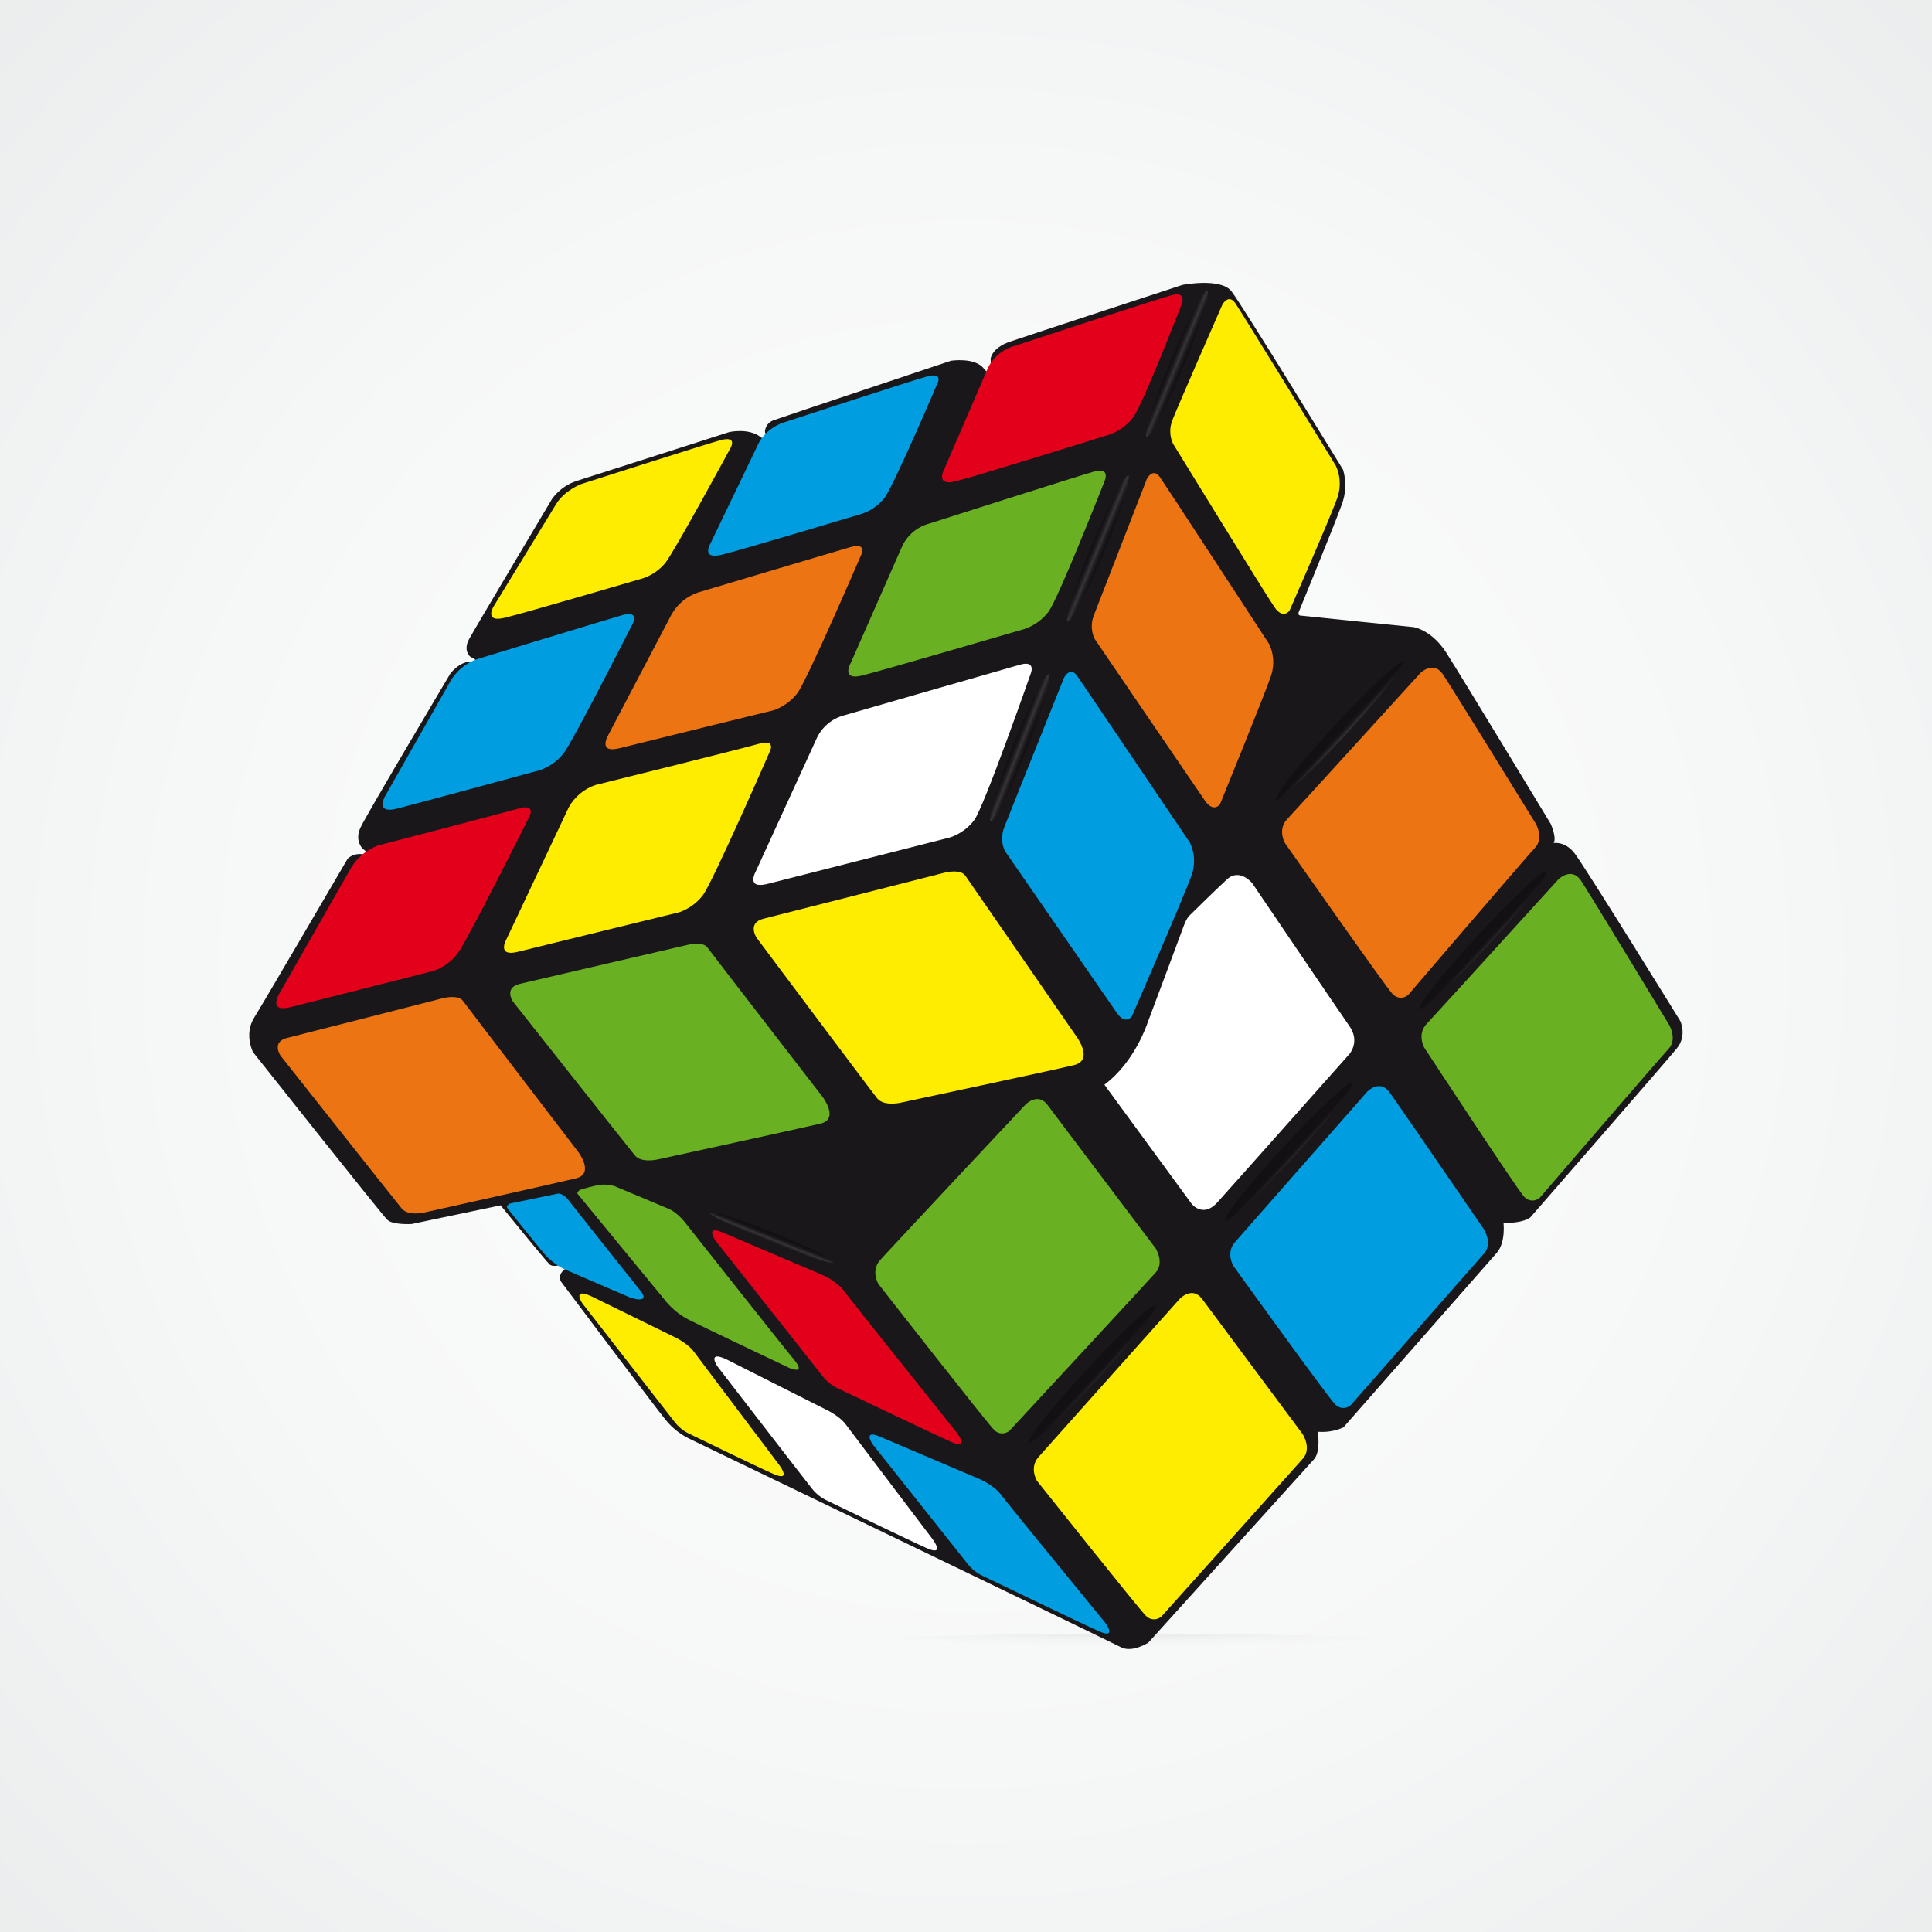
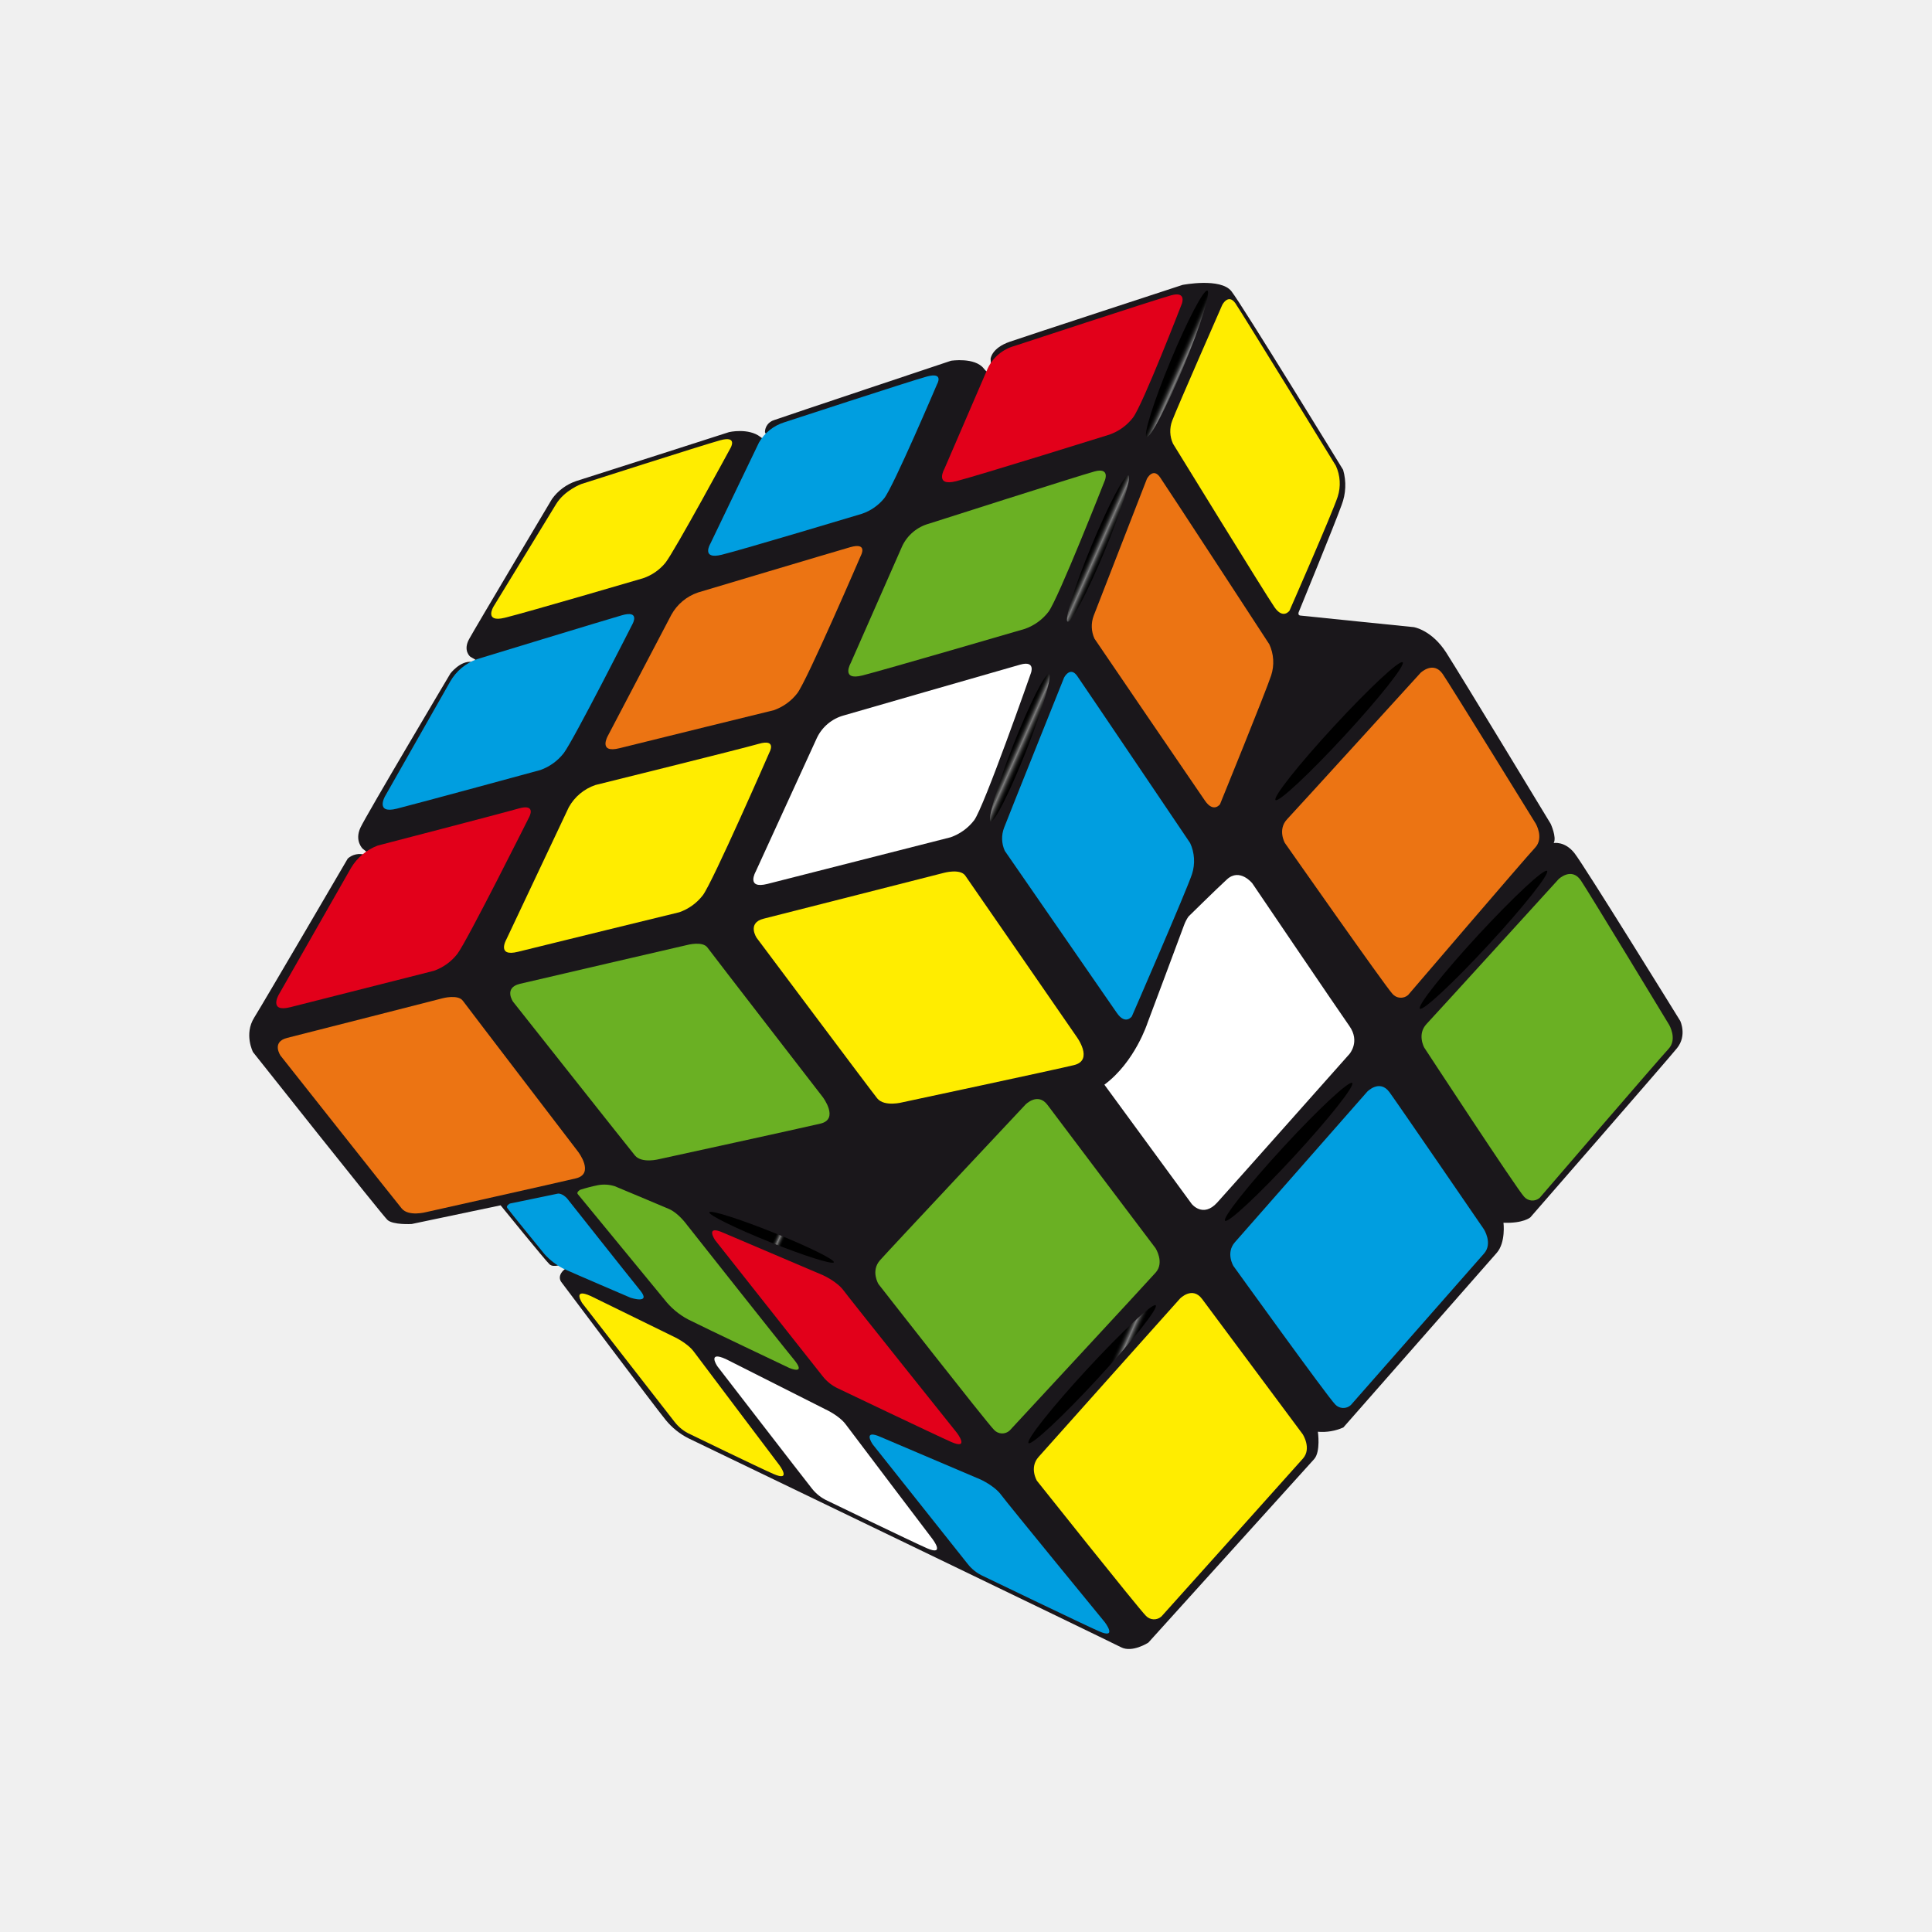
- <svg xmlns="http://www.w3.org/2000/svg" xmlns:xlink="http://www.w3.org/1999/xlink" viewBox="0 0 700 700">
-   <defs>
-     <radialGradient id="radial-gradient" cx="350" cy="350" r="873.8" gradientUnits="userSpaceOnUse">
-       <stop offset="0" stop-color="#fff" />
-       <stop offset="0.33" stop-color="#f6f7f7" />
-       <stop offset="0.85" stop-color="#dfe0e1" />
-       <stop offset="1" stop-color="#d7d8da" />
-     </radialGradient>
-     <radialGradient id="radial-gradient-2" cx="486.53" cy="3940.46" r="127.13" gradientTransform="translate(-305.4 234.55) scale(1.47 0.09)" gradientUnits="userSpaceOnUse">
-       <stop offset="0" stop-color="#bcbcbc" />
-       <stop offset="0.23" stop-color="#d2d2d2" stop-opacity="0.67" />
-       <stop offset="0.46" stop-color="#e5e5e5" stop-opacity="0.38" />
-       <stop offset="0.65" stop-color="#f3f3f3" stop-opacity="0.17" />
-       <stop offset="0.81" stop-color="#fcfcfc" stop-opacity="0.05" />
-       <stop offset="0.91" stop-color="#fff" stop-opacity="0" />
-     </radialGradient>
-     <linearGradient id="linear-gradient" x1="371.76" y1="272.23" x2="367.06" y2="270.14" gradientTransform="translate(-11.2 15.81) rotate(-2.45)" gradientUnits="userSpaceOnUse">
-       <stop offset="0" />
-       <stop offset="0.09" stop-color="#040404" />
-       <stop offset="0.18" stop-color="#101010" />
-       <stop offset="0.27" stop-color="#242424" />
-       <stop offset="0.36" stop-color="#404040" />
-       <stop offset="0.45" stop-color="#646464" />
-       <stop offset="0.51" stop-color="#7e7e7e" />
-       <stop offset="0.56" stop-color="#626262" />
-       <stop offset="0.65" stop-color="#3f3f3f" />
-       <stop offset="0.73" stop-color="#232323" />
-       <stop offset="0.82" stop-color="#101010" />
-       <stop offset="0.91" stop-color="#040404" />
-       <stop offset="1" />
-     </linearGradient>
-     <linearGradient id="linear-gradient-2" x1="417.87" y1="471.15" x2="413.17" y2="469.06" gradientTransform="matrix(1, 0.27, -0.43, 1.07, 185.28, -115.75)" xlink:href="#linear-gradient" />
-     <linearGradient id="linear-gradient-3" x1="300.99" y1="411.22" x2="297.63" y2="409.73" gradientTransform="matrix(-0.11, -1.03, 1.16, 0.03, -162.7, 745.34)" xlink:href="#linear-gradient" />
-     <linearGradient id="linear-gradient-4" x1="452.64" y1="387.27" x2="447.94" y2="385.18" gradientTransform="matrix(1, 0.27, -0.43, 1.07, 185.28, -115.75)" xlink:href="#linear-gradient" />
-     <linearGradient id="linear-gradient-5" x1="488.33" y1="306.63" x2="483.63" y2="304.54" gradientTransform="matrix(1, 0.27, -0.43, 1.07, 185.28, -115.75)" xlink:href="#linear-gradient" />
-     <linearGradient id="linear-gradient-6" x1="413.28" y1="254.64" x2="408.58" y2="252.55" gradientTransform="matrix(1, 0.27, -0.43, 1.07, 185.28, -115.75)" xlink:href="#linear-gradient" />
-     <linearGradient id="linear-gradient-7" x1="400.55" y1="199.57" x2="395.85" y2="197.48" gradientTransform="translate(-5.26 10.31) rotate(-1.44)" xlink:href="#linear-gradient" />
-     <linearGradient id="linear-gradient-8" x1="430.85" y1="133.37" x2="426.15" y2="131.28" gradientTransform="translate(-5.26 10.31) rotate(-1.44)" xlink:href="#linear-gradient" />
-   </defs>
-   <g id="Background">
-     <rect width="700" height="700" fill="url(#radial-gradient)" />
-   </g>
+ <svg xmlns="http://www.w3.org/2000/svg" width="700px" height="700px" viewBox="0 0 700 700" version="1.1">
  <g id="Objects">
-     <path id="bottom_shadow" data-name="bottom shadow" d="M597.09,603.77c0,6.58-83.73,11.91-187,11.91s-187-5.33-187-11.91,83.72-11.9,187-11.9S597.09,597.2,597.09,603.77Z" opacity="0.6" fill="url(#radial-gradient-2)" />
-     <path id="base" d="M91.67,381.2s-3.33-6.45.42-12.48S126,311.07,126,311.07a6.42,6.42,0,0,1,6.3-1.32c3.51,1.31.66-1,.66-1l-1.54-1.24s-3.07-2.85-.8-7.68S163.2,244,163.2,244s3.52-4.6,7.58-4.19.27-1.49.27-1.49l-.68-.41s-2.7-2.16-.4-6.36S200,180.79,200,180.79a17.78,17.78,0,0,1,8.8-6.5c5.68-1.76,55.36-17.73,55.36-17.73s7-1.62,11.37,1.76,1.62-1.76,1.62-1.76a4.61,4.61,0,0,1,3.25-4.33c3.38-1.22,64.16-21.52,64.16-21.52s8.66-1.36,11.91,2.84,2.44-3.52,2.44-3.52.27-3.92,7-6.23,62.53-20.57,62.53-20.57,13.81-2.71,17.73,2.3,40.47,64.7,40.47,64.7a20,20,0,0,1-.54,12.73c-2.57,7.17-15.56,38.84-15.56,38.84s-.41,1.09.54,1.22,41.15,4.2,41.15,4.2,6.49,1,11.77,9.24,37.83,62,37.83,62,2.27,4.9,1.1,7c0,0,4-.82,7.53,3.65s38.32,60.78,38.32,60.78,2.54,5.29-1.16,9.87-53.15,61.32-53.15,61.32-2.53,2.23-9.73,1.94c0,0,.88,7.1-2.43,10.9s-55.58,63.27-55.58,63.27a18.78,18.78,0,0,1-9.24,1.56s1.07,7.2-1.36,9.92-60.06,66.48-60.06,66.48-5.84,3.8-9.93,1.66-156.69-75.68-156.69-75.68a25.48,25.48,0,0,1-8.21-6.59c-3.79-4.6-37.9-50.08-37.9-50.08s-2-2.44,2-5.14-1.35-1.36-1.35-1.36-3.39,1.49-4.87.14-17.74-21.39-17.74-21.39l-32.21,6.77s-6.77.41-8.8-1.49S91.67,381.2,91.67,381.2Z" fill="#1a171b" />
+     <defs>
+       <radialGradient id="radial-gradient" gradientUnits="userSpaceOnUse" cx="486.53" cy="3940.46" r="127.13" fx="486.53" fy="3940.46">
+         <stop offset="0" stop-color="#bcbcbc" stop-opacity="1" />
+         <stop offset="0.23" stop-color="#d2d2d2" stop-opacity="0.67" />
+         <stop offset="0.46" stop-color="#e5e5e5" stop-opacity="0.38" />
+         <stop offset="0.65" stop-color="#f3f3f3" stop-opacity="0.17" />
+         <stop offset="0.81" stop-color="#fcfcfc" stop-opacity="0.05" />
+         <stop offset="0.91" stop-color="#ffffff" stop-opacity="0" />
+       </radialGradient>
+     </defs>
+     <path id="bottom_shadow" d="M597.09 603.77 C597.09 610.35 513.36 615.68 410.09 615.68 306.82 615.68 223.09 610.35 223.09 603.77 223.09 597.19 306.81 591.87 410.09 591.87 513.37 591.87 597.09 597.2 597.09 603.77 Z" fill-opacity="1" fill="url(#radial-gradient)" stroke="none" />
+     <path id="base" d="M91.67 381.2 C91.67 381.2 88.34 374.75 92.09 368.72 95.84 362.69 126 311.07 126 311.07 127.712 309.533 130.115 309.029 132.3 309.75 135.81 311.06 132.96 308.75 132.96 308.75 L131.42 307.51 C131.42 307.51 128.35 304.66 130.62 299.83 132.89 295 163.2 244 163.2 244 163.2 244 166.72 239.4 170.78 239.81 174.84 240.22 171.05 238.32 171.05 238.32 L170.37 237.91 C170.37 237.91 167.67 235.75 169.97 231.55 172.27 227.35 200 180.79 200 180.79 202.177 177.752 205.256 175.478 208.8 174.29 214.48 172.53 264.16 156.56 264.16 156.56 264.16 156.56 271.16 154.94 275.53 158.32 279.9 161.7 277.15 156.56 277.15 156.56 277.182 154.566 278.494 152.818 280.4 152.23 283.78 151.01 344.56 130.71 344.56 130.71 344.56 130.71 353.22 129.35 356.47 133.55 359.72 137.75 358.91 130.03 358.91 130.03 358.91 130.03 359.18 126.11 365.91 123.8 372.64 121.49 428.44 103.23 428.44 103.23 428.44 103.23 442.25 100.52 446.17 105.53 450.09 110.54 486.64 170.23 486.64 170.23 487.853 174.419 487.663 178.889 486.1 182.96 483.53 190.13 470.54 221.8 470.54 221.8 470.54 221.8 470.13 222.89 471.08 223.02 472.03 223.15 512.23 227.22 512.23 227.22 512.23 227.22 518.72 228.22 524 236.46 529.28 244.7 561.83 298.46 561.83 298.46 561.83 298.46 564.1 303.36 562.93 305.46 562.93 305.46 566.93 304.64 570.46 309.11 573.99 313.58 608.78 369.89 608.78 369.89 608.78 369.89 611.32 375.18 607.62 379.76 603.92 384.34 554.47 441.08 554.47 441.08 554.47 441.08 551.94 443.31 544.74 443.02 544.74 443.02 545.62 450.12 542.31 453.92 539 457.72 486.73 517.19 486.73 517.19 483.831 518.482 480.652 519.019 477.49 518.75 477.49 518.75 478.56 525.95 476.13 528.67 473.7 531.39 416.07 595.15 416.07 595.15 416.07 595.15 410.23 598.95 406.14 596.81 402.05 594.67 249.45 521.13 249.45 521.13 246.284 519.529 243.488 517.284 241.24 514.54 237.45 509.94 203.34 464.46 203.34 464.46 203.34 464.46 201.34 462.02 205.34 459.32 209.34 456.62 203.99 457.96 203.99 457.96 203.99 457.96 200.6 459.45 199.12 458.1 197.64 456.75 181.38 436.71 181.38 436.71 L149.17 443.48 C149.17 443.48 142.4 443.89 140.37 441.99 138.34 440.09 91.67 381.2 91.67 381.2 Z" fill="#1a171b" fill-opacity="1" stroke="none" />
    <g id="reflets">
-       <path d="M367.09,270c-5.82,14.74-9.47,27.12-8.15,27.64s7.12-11,12.94-25.75,9.47-27.11,8.15-27.63S372.91,255.25,367.09,270Z" opacity="0.3" fill="url(#linear-gradient)" />
-       <path d="M393.82,496.16c-12.73,13.78-22.19,25.74-21.15,26.7s12.2-9.43,24.93-23.22,22.19-25.74,21.14-26.7S406.54,482.37,393.82,496.16Z" opacity="0.3" fill="url(#linear-gradient-2)" />
-       <path d="M278.88,450c12.46,5,22.86,8.3,23.24,7.35s-9.41-5.76-21.87-10.76-22.86-8.29-23.24-7.35S266.42,445,278.88,450Z" opacity="0.3" fill="url(#linear-gradient-3)" />
-       <path d="M465,415.6c-12.72,13.79-22.19,25.74-21.14,26.71s12.2-9.44,24.92-23.22,22.19-25.74,21.15-26.71S477.68,401.81,465,415.6Z" opacity="0.3" fill="url(#linear-gradient-4)" />
-       <path d="M535.59,338.76c-12.72,13.79-22.19,25.75-21.14,26.71s12.2-9.43,24.92-23.22,22.19-25.74,21.15-26.7S548.32,325,535.59,338.76Z" opacity="0.3" fill="url(#linear-gradient-5)" />
-       <path d="M483.3,263.17c-12.73,13.78-22.2,25.74-21.15,26.7s12.2-9.43,24.93-23.22,22.19-25.74,21.14-26.7S496,249.38,483.3,263.17Z" opacity="0.3" fill="url(#linear-gradient-6)" />
-       <path d="M395.45,197.76c-6.08,14.63-9.95,26.94-8.63,27.48s7.3-10.87,13.38-25.51,9.94-26.94,8.63-27.49S401.53,183.12,395.45,197.76Z" opacity="0.3" fill="url(#linear-gradient-7)" />
-       <path d="M424.08,130.82c-6.08,14.63-9.95,26.94-8.64,27.48s7.31-10.88,13.39-25.51,9.94-26.94,8.63-27.49S430.16,116.18,424.08,130.82Z" opacity="0.3" fill="url(#linear-gradient-8)" />
+       <defs>
+         <linearGradient id="linear-gradient" gradientUnits="userSpaceOnUse" x1="371.76" y1="272.23" x2="367.06" y2="270.14">
+           <stop offset="0" stop-color="#000000" stop-opacity="1" />
+           <stop offset="0.09" stop-color="#040404" stop-opacity="1" />
+           <stop offset="0.18" stop-color="#101010" stop-opacity="1" />
+           <stop offset="0.27" stop-color="#242424" stop-opacity="1" />
+           <stop offset="0.36" stop-color="#404040" stop-opacity="1" />
+           <stop offset="0.45" stop-color="#646464" stop-opacity="1" />
+           <stop offset="0.51" stop-color="#7e7e7e" stop-opacity="1" />
+           <stop offset="0.56" stop-color="#626262" stop-opacity="1" />
+           <stop offset="0.65" stop-color="#3f3f3f" stop-opacity="1" />
+           <stop offset="0.73" stop-color="#232323" stop-opacity="1" />
+           <stop offset="0.82" stop-color="#101010" stop-opacity="1" />
+           <stop offset="0.91" stop-color="#040404" stop-opacity="1" />
+           <stop offset="1" stop-color="#000000" stop-opacity="1" />
+         </linearGradient>
+       </defs>
+       <path id="Traçado" d="M367.09 270 C361.27 284.74 357.62 297.12 358.94 297.64 360.26 298.16 366.06 286.64 371.88 271.89 377.7 257.14 381.35 244.78 380.03 244.26 378.71 243.74 372.91 255.25 367.09 270 Z" fill-opacity="1" fill="url(#linear-gradient)" stroke="none" />
+       <defs>
+         <linearGradient id="linear-gradient-1" gradientUnits="userSpaceOnUse" x1="417.87" y1="471.15" x2="413.17" y2="469.06">
+           <stop offset="0" stop-color="#000000" stop-opacity="1" />
+           <stop offset="0.09" stop-color="#040404" stop-opacity="1" />
+           <stop offset="0.18" stop-color="#101010" stop-opacity="1" />
+           <stop offset="0.27" stop-color="#242424" stop-opacity="1" />
+           <stop offset="0.36" stop-color="#404040" stop-opacity="1" />
+           <stop offset="0.45" stop-color="#646464" stop-opacity="1" />
+           <stop offset="0.51" stop-color="#7e7e7e" stop-opacity="1" />
+           <stop offset="0.56" stop-color="#626262" stop-opacity="1" />
+           <stop offset="0.65" stop-color="#3f3f3f" stop-opacity="1" />
+           <stop offset="0.73" stop-color="#232323" stop-opacity="1" />
+           <stop offset="0.82" stop-color="#101010" stop-opacity="1" />
+           <stop offset="0.91" stop-color="#040404" stop-opacity="1" />
+           <stop offset="1" stop-color="#000000" stop-opacity="1" />
+         </linearGradient>
+       </defs>
+       <path id="Traçado-1" d="M393.82 496.16 C381.09 509.94 371.63 521.9 372.67 522.86 373.71 523.82 384.87 513.43 397.6 499.64 410.33 485.85 419.79 473.9 418.74 472.94 417.69 471.98 406.54 482.37 393.82 496.16 Z" fill-opacity="1" fill="url(#linear-gradient-1)" stroke="none" />
+       <defs>
+         <linearGradient id="linear-gradient-2" gradientUnits="userSpaceOnUse" x1="300.99" y1="411.22" x2="297.63" y2="409.73">
+           <stop offset="0" stop-color="#000000" stop-opacity="1" />
+           <stop offset="0.09" stop-color="#040404" stop-opacity="1" />
+           <stop offset="0.18" stop-color="#101010" stop-opacity="1" />
+           <stop offset="0.27" stop-color="#242424" stop-opacity="1" />
+           <stop offset="0.36" stop-color="#404040" stop-opacity="1" />
+           <stop offset="0.45" stop-color="#646464" stop-opacity="1" />
+           <stop offset="0.51" stop-color="#7e7e7e" stop-opacity="1" />
+           <stop offset="0.56" stop-color="#626262" stop-opacity="1" />
+           <stop offset="0.65" stop-color="#3f3f3f" stop-opacity="1" />
+           <stop offset="0.73" stop-color="#232323" stop-opacity="1" />
+           <stop offset="0.82" stop-color="#101010" stop-opacity="1" />
+           <stop offset="0.91" stop-color="#040404" stop-opacity="1" />
+           <stop offset="1" stop-color="#000000" stop-opacity="1" />
+         </linearGradient>
+       </defs>
+       <path id="Traçado-2" d="M278.88 450 C291.34 455 301.74 458.3 302.12 457.35 302.5 456.4 292.71 451.59 280.25 446.59 267.79 441.59 257.39 438.3 257.01 439.24 256.63 440.18 266.42 445 278.88 450 Z" fill-opacity="1" fill="url(#linear-gradient-2)" stroke="none" />
+       <defs>
+         <linearGradient id="linear-gradient-3" gradientUnits="userSpaceOnUse" x1="452.64" y1="387.27" x2="447.94" y2="385.18">
+           <stop offset="0" stop-color="#000000" stop-opacity="1" />
+           <stop offset="0.09" stop-color="#040404" stop-opacity="1" />
+           <stop offset="0.18" stop-color="#101010" stop-opacity="1" />
+           <stop offset="0.27" stop-color="#242424" stop-opacity="1" />
+           <stop offset="0.36" stop-color="#404040" stop-opacity="1" />
+           <stop offset="0.45" stop-color="#646464" stop-opacity="1" />
+           <stop offset="0.51" stop-color="#7e7e7e" stop-opacity="1" />
+           <stop offset="0.56" stop-color="#626262" stop-opacity="1" />
+           <stop offset="0.65" stop-color="#3f3f3f" stop-opacity="1" />
+           <stop offset="0.73" stop-color="#232323" stop-opacity="1" />
+           <stop offset="0.82" stop-color="#101010" stop-opacity="1" />
+           <stop offset="0.91" stop-color="#040404" stop-opacity="1" />
+           <stop offset="1" stop-color="#000000" stop-opacity="1" />
+         </linearGradient>
+       </defs>
+       <path id="Traçado-3" d="M465 415.6 C452.28 429.39 442.81 441.34 443.86 442.31 444.91 443.28 456.06 432.87 468.78 419.09 481.5 405.31 490.97 393.35 489.93 392.38 488.89 391.41 477.68 401.81 465 415.6 Z" fill-opacity="1" fill="url(#linear-gradient-3)" stroke="none" />
+       <defs>
+         <linearGradient id="linear-gradient-4" gradientUnits="userSpaceOnUse" x1="488.33" y1="306.63" x2="483.63" y2="304.54">
+           <stop offset="0" stop-color="#000000" stop-opacity="1" />
+           <stop offset="0.09" stop-color="#040404" stop-opacity="1" />
+           <stop offset="0.18" stop-color="#101010" stop-opacity="1" />
+           <stop offset="0.27" stop-color="#242424" stop-opacity="1" />
+           <stop offset="0.36" stop-color="#404040" stop-opacity="1" />
+           <stop offset="0.45" stop-color="#646464" stop-opacity="1" />
+           <stop offset="0.51" stop-color="#7e7e7e" stop-opacity="1" />
+           <stop offset="0.56" stop-color="#626262" stop-opacity="1" />
+           <stop offset="0.65" stop-color="#3f3f3f" stop-opacity="1" />
+           <stop offset="0.73" stop-color="#232323" stop-opacity="1" />
+           <stop offset="0.82" stop-color="#101010" stop-opacity="1" />
+           <stop offset="0.91" stop-color="#040404" stop-opacity="1" />
+           <stop offset="1" stop-color="#000000" stop-opacity="1" />
+         </linearGradient>
+       </defs>
+       <path id="Traçado-4" d="M535.59 338.76 C522.87 352.55 513.4 364.51 514.45 365.47 515.5 366.43 526.65 356.04 539.37 342.25 552.09 328.46 561.56 316.51 560.52 315.55 559.48 314.59 548.32 325 535.59 338.76 Z" fill-opacity="1" fill="url(#linear-gradient-4)" stroke="none" />
+       <defs>
+         <linearGradient id="linear-gradient-5" gradientUnits="userSpaceOnUse" x1="413.28" y1="254.64" x2="408.58" y2="252.55">
+           <stop offset="0" stop-color="#000000" stop-opacity="1" />
+           <stop offset="0.09" stop-color="#040404" stop-opacity="1" />
+           <stop offset="0.18" stop-color="#101010" stop-opacity="1" />
+           <stop offset="0.27" stop-color="#242424" stop-opacity="1" />
+           <stop offset="0.36" stop-color="#404040" stop-opacity="1" />
+           <stop offset="0.45" stop-color="#646464" stop-opacity="1" />
+           <stop offset="0.51" stop-color="#7e7e7e" stop-opacity="1" />
+           <stop offset="0.56" stop-color="#626262" stop-opacity="1" />
+           <stop offset="0.65" stop-color="#3f3f3f" stop-opacity="1" />
+           <stop offset="0.73" stop-color="#232323" stop-opacity="1" />
+           <stop offset="0.82" stop-color="#101010" stop-opacity="1" />
+           <stop offset="0.91" stop-color="#040404" stop-opacity="1" />
+           <stop offset="1" stop-color="#000000" stop-opacity="1" />
+         </linearGradient>
+       </defs>
+       <path id="Traçado-5" d="M483.3 263.17 C470.57 276.95 461.1 288.91 462.15 289.87 463.2 290.83 474.35 280.44 487.08 266.65 499.81 252.86 509.27 240.91 508.22 239.95 507.17 238.99 496 249.38 483.3 263.17 Z" fill-opacity="1" fill="url(#linear-gradient-5)" stroke="none" />
+       <defs>
+         <linearGradient id="linear-gradient-6" gradientUnits="userSpaceOnUse" x1="400.55" y1="199.57" x2="395.85" y2="197.48">
+           <stop offset="0" stop-color="#000000" stop-opacity="1" />
+           <stop offset="0.09" stop-color="#040404" stop-opacity="1" />
+           <stop offset="0.18" stop-color="#101010" stop-opacity="1" />
+           <stop offset="0.27" stop-color="#242424" stop-opacity="1" />
+           <stop offset="0.36" stop-color="#404040" stop-opacity="1" />
+           <stop offset="0.45" stop-color="#646464" stop-opacity="1" />
+           <stop offset="0.51" stop-color="#7e7e7e" stop-opacity="1" />
+           <stop offset="0.56" stop-color="#626262" stop-opacity="1" />
+           <stop offset="0.65" stop-color="#3f3f3f" stop-opacity="1" />
+           <stop offset="0.73" stop-color="#232323" stop-opacity="1" />
+           <stop offset="0.82" stop-color="#101010" stop-opacity="1" />
+           <stop offset="0.91" stop-color="#040404" stop-opacity="1" />
+           <stop offset="1" stop-color="#000000" stop-opacity="1" />
+         </linearGradient>
+       </defs>
+       <path id="Traçado-6" d="M395.45 197.76 C389.37 212.39 385.5 224.7 386.82 225.24 388.14 225.78 394.12 214.37 400.2 199.73 406.28 185.09 410.14 172.79 408.83 172.24 407.52 171.69 401.53 183.12 395.45 197.76 Z" fill-opacity="1" fill="url(#linear-gradient-6)" stroke="none" />
+       <defs>
+         <linearGradient id="linear-gradient-7" gradientUnits="userSpaceOnUse" x1="430.85" y1="133.37" x2="426.15" y2="131.28">
+           <stop offset="0" stop-color="#000000" stop-opacity="1" />
+           <stop offset="0.09" stop-color="#040404" stop-opacity="1" />
+           <stop offset="0.18" stop-color="#101010" stop-opacity="1" />
+           <stop offset="0.27" stop-color="#242424" stop-opacity="1" />
+           <stop offset="0.36" stop-color="#404040" stop-opacity="1" />
+           <stop offset="0.45" stop-color="#646464" stop-opacity="1" />
+           <stop offset="0.51" stop-color="#7e7e7e" stop-opacity="1" />
+           <stop offset="0.56" stop-color="#626262" stop-opacity="1" />
+           <stop offset="0.65" stop-color="#3f3f3f" stop-opacity="1" />
+           <stop offset="0.73" stop-color="#232323" stop-opacity="1" />
+           <stop offset="0.82" stop-color="#101010" stop-opacity="1" />
+           <stop offset="0.91" stop-color="#040404" stop-opacity="1" />
+           <stop offset="1" stop-color="#000000" stop-opacity="1" />
+         </linearGradient>
+       </defs>
+       <path id="Traçado-7" d="M424.08 130.82 C418 145.45 414.13 157.76 415.44 158.3 416.75 158.84 422.75 147.42 428.83 132.79 434.91 118.16 438.77 105.85 437.46 105.3 436.15 104.75 430.16 116.18 424.08 130.82 Z" fill-opacity="1" fill="url(#linear-gradient-7)" stroke="none" />
    </g>
    <g id="cases">
-       <path d="M201.46,182.69l-22.68,37.14s-3.49,5.84,4.1,4S233,209.51,233,209.51a17.81,17.81,0,0,0,8.09-5.6c3.35-4.23,23.63-41.66,23.63-41.66s2.61-4.48-3.73-2.74-50.33,15.85-50.33,15.85S204.56,177.59,201.46,182.69Z" fill="#ffed00" />
-       <path d="M275,160.32,257.37,197s-3.48,5.85,4.1,4,50.8-14.84,50.8-14.84a17.75,17.75,0,0,0,8.08-5.6c3.36-4.23,19.18-41.39,19.18-41.39s2.61-4.48-3.73-2.74S284.19,153,284.19,153A16.08,16.08,0,0,0,275,160.32Z" fill="#009ee0" />
-       <path d="M163.12,246.93l-23.61,41.56S135.8,295,143.76,293s52-14,52-14a18.55,18.55,0,0,0,8.52-6.16c3.55-4.68,24.93-46.83,24.93-46.83s2.78-5-3.87-3.09-52.55,15.92-52.55,15.92A18.12,18.12,0,0,0,163.12,246.93Z" fill="#009ee0" />
-       <path d="M127.19,314.45l-26.23,46s-3.71,6.48,4.25,4.47,52-13.18,52-13.18a18.55,18.55,0,0,0,8.52-6.16c3.55-4.68,26-49.54,26-49.54s2.77-5-3.88-3.09-51,13.41-51,13.41A19.16,19.16,0,0,0,127.19,314.45Z" fill="#e2001a" />
-       <path d="M206.07,292.51l-22.6,47.85s-3.71,6.48,4.24,4.48,58.43-14.32,58.43-14.32a18.43,18.43,0,0,0,8.51-6.15c3.56-4.68,24.14-51.79,24.14-51.79s2.78-5-3.87-3.08-59.16,14.92-59.16,14.92A17.42,17.42,0,0,0,206.07,292.51Z" fill="#ffed00" />
-       <path d="M243.24,222.75l-23,43.86s-3.7,6.48,4.25,4.47,55.88-13.76,55.88-13.76a18.43,18.43,0,0,0,8.51-6.15c3.56-4.68,23-49.81,23-49.81s2.78-5-3.87-3.09-55.12,16.4-55.12,16.4A17.42,17.42,0,0,0,243.24,222.75Z" fill="#ec7413" />
-       <path d="M296,267.31l-22.19,48.47s-3.7,6.48,4.25,4.48,66.37-16.9,66.37-16.9a18.43,18.43,0,0,0,8.51-6.15c3.56-4.68,20.57-53.31,20.57-53.31s1.86-4.69-3.87-3.09c-6.65,1.86-63.94,18.41-63.94,18.41A15.23,15.23,0,0,0,296,267.31Z" fill="#fff" />
-       <path d="M326.92,197.8l-18.7,42.46s-3.7,6.48,4.25,4.47,58.89-16.89,58.89-16.89a18.5,18.5,0,0,0,8.51-6.16c3.56-4.68,20.49-47.76,20.49-47.76s1.85-4.68-3.88-3.08c-6.65,1.85-59.86,18.88-59.86,18.88A15.19,15.19,0,0,0,326.92,197.8Z" fill="#6ab023" />
-       <path d="M357.9,133.42l-15.73,36.46s-3.7,6.48,4.25,4.47S402,157.46,402,157.46a18.5,18.5,0,0,0,8.51-6.16c3.56-4.68,17.68-41.21,17.68-41.21s1.85-4.69-3.87-3.09c-6.66,1.86-56.71,18.33-56.71,18.33A15.21,15.21,0,0,0,357.9,133.42Z" fill="#e2001a" />
-       <path d="M514.71,243.77s4.61-4.45,8,.42c2.57,3.73,33.68,54.16,33.68,54.16s3.15,5.24-.21,8.8-46,53.37-46,53.37a4,4,0,0,1-5.66-.42c-2.73-2.93-39-54.7-39-54.7s-2.72-4.83.84-8.6S514.71,243.77,514.71,243.77Z" fill="#ec7413" />
-       <path d="M564.73,318.51s4.62-4.45,8,.42c2.57,3.74,32,52.33,32,52.33s3.14,5.24-.21,8.8S557.86,434,557.86,434a4,4,0,0,1-5.66-.42c-2.72-2.93-36.16-54-36.16-54s-2.72-4.82.84-8.59S564.73,318.51,564.73,318.51Z" fill="#6ab023" />
-       <path d="M495.39,395.52s4.46-4.61,8,.15c2.69,3.65,34.23,49.68,34.23,49.68s3.32,5.13.09,8.81l-48.27,54.91a4,4,0,0,1-5.67-.22c-2.83-2.84-36.88-50.16-36.88-50.16s-2.88-4.73.55-8.62S495.39,395.52,495.39,395.52Z" fill="#009ee0" />
-       <path d="M427.54,470.5s4.45-4.61,8,.14c2.7,3.65,36.45,49,36.45,49s3.33,5.13.1,8.81-51.25,57.2-51.25,57.2a4,4,0,0,1-5.67-.23c-2.83-2.84-39.46-48.89-39.46-48.89s-2.88-4.72.55-8.61S427.54,470.5,427.54,470.5Z" fill="#ffed00" />
-       <path d="M371.55,400.21s4.46-4.61,8,.15c2.7,3.65,39.11,51.87,39.11,51.87s3.32,5.14.09,8.81-52.91,57.25-52.91,57.25a4,4,0,0,1-5.67-.22c-2.83-2.84-41.88-52.82-41.88-52.82s-2.89-4.73.54-8.62S371.55,400.21,371.55,400.21Z" fill="#6ab023" />
-       <path d="M442.86,110.44s2.17-4.2,4.73-.58c1.84,2.61,36.41,58.88,36.41,58.88a15.51,15.51,0,0,1,.67,11.24c-2,6.09-17.46,41.28-17.46,41.28s-2.3,3.25-5.41-1.22S425,160.76,425,160.76a10.78,10.78,0,0,1-.27-8.39C426.47,147.76,442.86,110.44,442.86,110.44Z" fill="#ffed00" />
-       <path d="M415.56,173.46s2.17-4.19,4.72-.57c1.85,2.61,39.62,60.55,39.62,60.55a15.49,15.49,0,0,1,.68,11.24c-2,6.09-18.54,46.7-18.54,46.7s-2.3,3.25-5.42-1.22-40.06-58.75-40.06-58.75a10.78,10.78,0,0,1-.27-8.39C398.05,218.42,415.56,173.46,415.56,173.46Z" fill="#ec7413" />
-       <path d="M385.55,245.47s2.18-4.19,4.73-.57c1.84,2.61,40.93,60.55,40.93,60.55a15.49,15.49,0,0,1,.68,11.24c-2,6.09-21.8,51.57-21.8,51.57s-2.3,3.25-5.41-1.22-40.61-58.74-40.61-58.74a10.8,10.8,0,0,1-.27-8.4C365.56,295.3,385.55,245.47,385.55,245.47Z" fill="#009ee0" />
-       <path d="M274.15,339.8s-3.64-5.41,2.56-6.95c4.84-1.2,65.23-16.59,65.23-16.59s5.93-1.65,7.8,1c1.59,2.25,40.28,58.29,40.28,58.29s6.4,8.56-.86,10.35c-6.27,1.55-62.11,13.47-62.11,13.47s-6.61,1.79-9.22-1.42C315.55,395.14,274.15,339.8,274.15,339.8Z" fill="#ffed00" />
-       <path d="M185.88,362.93s-3.46-5,2.42-6.45c4.6-1.12,60.62-14.08,60.62-14.08s5.64-1.53,7.41.92c1.51,2.09,41.76,54.16,41.76,54.16s6.08,8-.81,9.62c-6,1.44-58.46,12.88-58.46,12.88s-6.28,1.66-8.76-1.32C227.9,416.05,185.88,362.93,185.88,362.93Z" fill="#6ab023" />
-       <path d="M101.65,382.49s-3.45-5,2.43-6.45c4.59-1.12,56.24-14.34,56.24-14.34s5.63-1.53,7.41.93c1.51,2.08,41.75,54.7,41.75,54.7s6.08,7.95-.81,9.61c-6,1.45-54.36,12.25-54.36,12.25s-6.28,1.67-8.75-1.32C143.39,435.27,101.65,382.49,101.65,382.49Z" fill="#ec7413" />
-       <path d="M262.18,446.7l36.06,15.36s5,2.24,7.42,5.52,41.06,51.59,41.06,51.59,4.77,6.27-2.07,3.28c-5.66-2.49-40.89-19.33-40.89-19.33a15.14,15.14,0,0,1-5.69-4.48l-39-49.35S255.25,443.57,262.18,446.7Z" fill="#e2001a" />
-       <path d="M319.21,520.7l36.06,15.35s5,2.25,7.42,5.52,37.62,46.21,37.62,46.21,4.77,6.27-2.07,3.28c-5.67-2.48-42-20-42-20a15,15,0,0,1-5.69-4.49c-2.59-3.28-34.4-43.31-34.4-43.31S312.28,517.57,319.21,520.7Z" fill="#009ee0" />
-       <path d="M263,492.42l36.06,18.2s5,2.24,7.41,5.52,31.42,41.52,31.42,41.52,4.77,6.28-2.07,3.28c-5.66-2.48-36-17.18-36-17.18a15.11,15.11,0,0,1-5.69-4.49C291.51,536,259.89,495,259.89,495S256.06,489.29,263,492.42Z" fill="#fff" />
-       <path d="M214.07,469.59,244,484.25s5,2.24,7.42,5.52,30.9,41,30.9,41,4.76,6.27-2.07,3.28c-5.67-2.48-30.13-14.37-30.13-14.37a14.94,14.94,0,0,1-5.69-4.48c-2.59-3.28-33.45-43-33.45-43S207.14,466.46,214.07,469.59Z" fill="#ffed00" />
-       <path d="M400.14,393l31.64,43.21s4.07,5.16,9.21-.47c4.5-4.94,47.92-53.83,47.92-53.83s4-4.49,0-10.16-35.17-51.7-35.17-51.7-4.54-5.71-9.21-1.42c-3.82,3.5-13.93,13.46-13.93,13.46A14.16,14.16,0,0,0,429,335.2c-.48,1.42-13.23,35.41-13.23,35.41S411.24,384.78,400.14,393Z" fill="#fff" />
-       <path d="M240.66,470.75a26.69,26.69,0,0,0,8.73,7.34c5.48,2.78,36.6,17.55,36.6,17.55s6.5,2.79,1.58-3.16-38.73-48.76-38.73-48.76-3-4.18-6.41-5.66-19.69-8.27-19.69-8.27a12.61,12.61,0,0,0-6.13-.37,58.55,58.55,0,0,0-6.41,1.67s-1.48.84-.84,1.58S240.66,470.75,240.66,470.75Z" fill="#6ab023" />
-       <path d="M197.32,454.44a24.24,24.24,0,0,0,6.78,5.21c3.71,1.71,24.41,10.56,24.41,10.56s7.61,2.46,3.43-2.68-26.53-33.39-26.53-33.39-1.86-2-3.43-1.64-17.21,3.56-17.21,3.56-1.51.76-1,1.58S197.32,454.44,197.32,454.44Z" fill="#009ee0" />
+       <path id="Traçado-8" d="M201.46 182.69 L178.78 219.83 C178.78 219.83 175.29 225.67 182.88 223.83 190.47 221.99 233 209.51 233 209.51 236.169 208.44 238.973 206.499 241.09 203.91 244.44 199.68 264.72 162.25 264.72 162.25 264.72 162.25 267.33 157.77 260.99 159.51 254.65 161.25 210.66 175.36 210.66 175.36 210.66 175.36 204.56 177.59 201.46 182.69 Z" fill="#ffed00" fill-opacity="1" stroke="none" />
+       <path id="Traçado-9" d="M275 160.32 L257.37 197 C257.37 197 253.89 202.85 261.47 201 269.05 199.15 312.27 186.16 312.27 186.16 315.437 185.091 318.238 183.15 320.35 180.56 323.71 176.33 339.53 139.17 339.53 139.17 339.53 139.17 342.14 134.69 335.8 136.43 329.46 138.17 284.19 153 284.19 153 280.313 154.193 277.03 156.808 275 160.32 Z" fill="#009ee0" fill-opacity="1" stroke="none" />
+       <path id="Traçado-10" d="M163.12 246.93 L139.51 288.49 C139.51 288.49 135.8 295 143.76 293 151.72 291 195.76 279 195.76 279 199.135 277.811 202.093 275.672 204.28 272.84 207.83 268.16 229.21 226.01 229.21 226.01 229.21 226.01 231.99 221.01 225.34 222.92 218.69 224.83 172.79 238.84 172.79 238.84 168.702 240.292 165.271 243.163 163.12 246.93 Z" fill="#009ee0" fill-opacity="1" stroke="none" />
+       <path id="Traçado-11" d="M127.19 314.45 L100.96 360.45 C100.96 360.45 97.25 366.93 105.21 364.92 113.17 362.91 157.21 351.74 157.21 351.74 160.585 350.551 163.543 348.412 165.73 345.58 169.28 340.9 191.73 296.04 191.73 296.04 191.73 296.04 194.5 291.04 187.85 292.95 181.2 294.86 136.85 306.36 136.85 306.36 132.81 307.891 129.406 310.741 127.19 314.45 Z" fill="#e2001a" fill-opacity="1" stroke="none" />
+       <path id="Traçado-12" d="M206.07 292.51 L183.47 340.36 C183.47 340.36 179.76 346.84 187.71 344.84 195.66 342.84 246.14 330.52 246.14 330.52 249.513 329.339 252.47 327.202 254.65 324.37 258.21 319.69 278.79 272.58 278.79 272.58 278.79 272.58 281.57 267.58 274.92 269.5 268.27 271.42 215.76 284.42 215.76 284.42 211.632 285.81 208.175 288.697 206.07 292.51 Z" fill="#ffed00" fill-opacity="1" stroke="none" />
+       <path id="Traçado-13" d="M243.24 222.75 L220.24 266.61 C220.24 266.61 216.54 273.09 224.49 271.08 232.44 269.07 280.37 257.32 280.37 257.32 283.743 256.138 286.7 254.002 288.88 251.17 292.44 246.49 311.88 201.36 311.88 201.36 311.88 201.36 314.66 196.36 308.01 198.27 301.36 200.18 252.89 214.67 252.89 214.67 248.779 216.067 245.337 218.948 243.24 222.75 Z" fill="#ec7413" fill-opacity="1" stroke="none" />
+       <path id="Traçado-14" d="M296 267.31 L273.81 315.78 C273.81 315.78 270.11 322.26 278.06 320.26 286.01 318.26 344.43 303.36 344.43 303.36 347.803 302.178 350.76 300.042 352.94 297.21 356.5 292.53 373.51 243.9 373.51 243.9 373.51 243.9 375.37 239.21 369.64 240.81 362.99 242.67 305.7 259.22 305.7 259.22 301.448 260.386 297.91 263.337 296 267.31 Z" fill="#ffffff" fill-opacity="1" stroke="none" />
+       <path id="Traçado-15" d="M326.92 197.8 L308.22 240.26 C308.22 240.26 304.52 246.74 312.47 244.73 320.42 242.72 371.36 227.84 371.36 227.84 374.732 226.652 377.688 224.513 379.87 221.68 383.43 217 400.36 173.92 400.36 173.92 400.36 173.92 402.21 169.24 396.48 170.84 389.83 172.69 336.62 189.72 336.62 189.72 332.368 190.879 328.828 193.827 326.92 197.8 Z" fill="#6ab023" fill-opacity="1" stroke="none" />
+       <path id="Traçado-16" d="M357.9 133.42 L342.17 169.88 C342.17 169.88 338.47 176.36 346.42 174.35 354.37 172.34 402 157.46 402 157.46 405.372 156.272 408.328 154.133 410.51 151.3 414.07 146.62 428.19 110.09 428.19 110.09 428.19 110.09 430.04 105.4 424.32 107 417.66 108.86 367.61 125.33 367.61 125.33 363.353 126.491 359.81 129.443 357.9 133.42 Z" fill="#e2001a" fill-opacity="1" stroke="none" />
+       <path id="Traçado-17" d="M514.71 243.77 C514.71 243.77 519.32 239.32 522.71 244.19 525.28 247.92 556.39 298.35 556.39 298.35 556.39 298.35 559.54 303.59 556.18 307.15 552.82 310.71 510.18 360.52 510.18 360.52 509.375 361.218 508.325 361.567 507.263 361.488 506.2 361.409 505.213 360.909 504.52 360.1 501.79 357.17 465.52 305.4 465.52 305.4 465.52 305.4 462.8 300.57 466.36 296.8 469.92 293.03 514.71 243.77 514.71 243.77 Z" fill="#ec7413" fill-opacity="1" stroke="none" />
+       <path id="Traçado-18" d="M564.73 318.51 C564.73 318.51 569.35 314.06 572.73 318.93 575.3 322.67 604.73 371.26 604.73 371.26 604.73 371.26 607.87 376.5 604.52 380.06 601.17 383.62 557.86 434 557.86 434 557.055 434.698 556.005 435.047 554.943 434.968 553.88 434.889 552.893 434.389 552.2 433.58 549.48 430.65 516.04 379.58 516.04 379.58 516.04 379.58 513.32 374.76 516.88 370.99 520.44 367.22 564.73 318.51 564.73 318.51 Z" fill="#6ab023" fill-opacity="1" stroke="none" />
+       <path id="Traçado-19" d="M495.39 395.52 C495.39 395.52 499.85 390.91 503.39 395.67 506.08 399.32 537.62 445.35 537.62 445.35 537.62 445.35 540.94 450.48 537.71 454.16 L489.44 509.07 C488.66 509.796 487.624 510.181 486.559 510.139 485.495 510.098 484.491 509.634 483.77 508.85 480.94 506.01 446.89 458.69 446.89 458.69 446.89 458.69 444.01 453.96 447.44 450.07 450.87 446.18 495.39 395.52 495.39 395.52 Z" fill="#009ee0" fill-opacity="1" stroke="none" />
+       <path id="Traçado-20" d="M427.54 470.5 C427.54 470.5 431.99 465.89 435.54 470.64 438.24 474.29 471.99 519.64 471.99 519.64 471.99 519.64 475.32 524.77 472.09 528.45 468.86 532.13 420.84 585.65 420.84 585.65 420.059 586.375 419.022 586.758 417.957 586.715 416.893 586.671 415.89 586.205 415.17 585.42 412.34 582.58 375.71 536.53 375.71 536.53 375.71 536.53 372.83 531.81 376.26 527.92 379.69 524.03 427.54 470.5 427.54 470.5 Z" fill="#ffed00" fill-opacity="1" stroke="none" />
+       <path id="Traçado-21" d="M371.55 400.21 C371.55 400.21 376.01 395.6 379.55 400.36 382.25 404.01 418.66 452.23 418.66 452.23 418.66 452.23 421.98 457.37 418.75 461.04 415.52 464.71 365.84 518.29 365.84 518.29 365.06 519.016 364.024 519.401 362.959 519.359 361.895 519.318 360.891 518.854 360.17 518.07 357.34 515.23 318.29 465.25 318.29 465.25 318.29 465.25 315.4 460.52 318.83 456.63 322.26 452.74 371.55 400.21 371.55 400.21 Z" fill="#6ab023" fill-opacity="1" stroke="none" />
+       <path id="Traçado-22" d="M442.86 110.44 C442.86 110.44 445.03 106.24 447.59 109.86 449.43 112.47 484 168.74 484 168.74 485.623 172.27 485.863 176.282 484.67 179.98 482.67 186.07 467.21 221.26 467.21 221.26 467.21 221.26 464.91 224.51 461.8 220.04 458.69 215.57 425 160.76 425 160.76 423.78 158.115 423.683 155.088 424.73 152.37 426.47 147.76 442.86 110.44 442.86 110.44 Z" fill="#ffed00" fill-opacity="1" stroke="none" />
+       <path id="Traçado-23" d="M415.56 173.46 C415.56 173.46 417.73 169.27 420.28 172.89 422.13 175.5 459.9 233.44 459.9 233.44 461.529 236.969 461.771 240.981 460.58 244.68 458.58 250.77 442.04 291.38 442.04 291.38 442.04 291.38 439.74 294.63 436.62 290.16 433.5 285.69 396.56 231.41 396.56 231.41 395.34 228.765 395.243 225.738 396.29 223.02 398.05 218.42 415.56 173.46 415.56 173.46 Z" fill="#ec7413" fill-opacity="1" stroke="none" />
+       <path id="Traçado-24" d="M385.55 245.47 C385.55 245.47 387.73 241.28 390.28 244.9 392.12 247.51 431.21 305.45 431.21 305.45 432.839 308.979 433.081 312.991 431.89 316.69 429.89 322.78 410.09 368.26 410.09 368.26 410.09 368.26 407.79 371.51 404.68 367.04 401.57 362.57 364.07 308.3 364.07 308.3 362.85 305.651 362.752 302.622 363.8 299.9 365.56 295.3 385.55 245.47 385.55 245.47 Z" fill="#009ee0" fill-opacity="1" stroke="none" />
+       <path id="Traçado-25" d="M274.15 339.8 C274.15 339.8 270.51 334.39 276.71 332.85 281.55 331.65 341.94 316.26 341.94 316.26 341.94 316.26 347.87 314.61 349.74 317.26 351.33 319.51 390.02 375.55 390.02 375.55 390.02 375.55 396.42 384.11 389.16 385.9 382.89 387.45 327.05 399.37 327.05 399.37 327.05 399.37 320.44 401.16 317.83 397.95 315.55 395.14 274.15 339.8 274.15 339.8 Z" fill="#ffed00" fill-opacity="1" stroke="none" />
+       <path id="Traçado-26" d="M185.88 362.93 C185.88 362.93 182.42 357.93 188.3 356.48 192.9 355.36 248.92 342.4 248.92 342.4 248.92 342.4 254.56 340.87 256.33 343.32 257.84 345.41 298.09 397.48 298.09 397.48 298.09 397.48 304.17 405.48 297.28 407.1 291.28 408.54 238.82 419.98 238.82 419.98 238.82 419.98 232.54 421.64 230.06 418.66 227.9 416.05 185.88 362.93 185.88 362.93 Z" fill="#6ab023" fill-opacity="1" stroke="none" />
+       <path id="Traçado-27" d="M101.65 382.49 C101.65 382.49 98.2 377.49 104.08 376.04 108.67 374.92 160.32 361.7 160.32 361.7 160.32 361.7 165.95 360.17 167.73 362.63 169.24 364.71 209.48 417.33 209.48 417.33 209.48 417.33 215.56 425.28 208.67 426.94 202.67 428.39 154.31 439.19 154.31 439.19 154.31 439.19 148.03 440.86 145.56 437.87 143.39 435.27 101.65 382.49 101.65 382.49 Z" fill="#ec7413" fill-opacity="1" stroke="none" />
+       <path id="Traçado-28" d="M262.18 446.7 L298.24 462.06 C298.24 462.06 303.24 464.3 305.66 467.58 308.08 470.86 346.72 519.17 346.72 519.17 346.72 519.17 351.49 525.44 344.65 522.45 338.99 519.96 303.76 503.12 303.76 503.12 301.529 502.109 299.576 500.572 298.07 498.64 L259.07 449.29 C259.07 449.29 255.25 443.57 262.18 446.7 Z" fill="#e2001a" fill-opacity="1" stroke="none" />
+       <path id="Traçado-29" d="M319.21 520.7 L355.27 536.05 C355.27 536.05 360.27 538.3 362.69 541.57 365.11 544.84 400.31 587.78 400.31 587.78 400.31 587.78 405.08 594.05 398.24 591.06 392.57 588.58 356.24 571.06 356.24 571.06 354.005 570.051 352.051 568.509 350.55 566.57 347.96 563.29 316.15 523.26 316.15 523.26 316.15 523.26 312.28 517.57 319.21 520.7 Z" fill="#009ee0" fill-opacity="1" stroke="none" />
+       <path id="Traçado-30" d="M263 492.42 L299.06 510.62 C299.06 510.62 304.06 512.86 306.47 516.14 308.88 519.42 337.89 557.66 337.89 557.66 337.89 557.66 342.66 563.94 335.82 560.94 330.16 558.46 299.82 543.76 299.82 543.76 297.587 542.747 295.634 541.206 294.13 539.27 291.51 536 259.89 495 259.89 495 259.89 495 256.06 489.29 263 492.42 Z" fill="#ffffff" fill-opacity="1" stroke="none" />
+       <path id="Traçado-31" d="M214.07 469.59 L244 484.25 C244 484.25 249 486.49 251.42 489.77 253.84 493.05 282.32 530.77 282.32 530.77 282.32 530.77 287.08 537.04 280.25 534.05 274.58 531.57 250.12 519.68 250.12 519.68 247.885 518.676 245.931 517.137 244.43 515.2 241.84 511.92 210.98 472.2 210.98 472.2 210.98 472.2 207.14 466.46 214.07 469.59 Z" fill="#ffed00" fill-opacity="1" stroke="none" />
+       <path id="Traçado-32" d="M400.14 393 L431.78 436.21 C431.78 436.21 435.85 441.37 440.99 435.74 445.49 430.8 488.91 381.91 488.91 381.91 488.91 381.91 492.91 377.42 488.91 371.75 484.91 366.08 453.74 320.05 453.74 320.05 453.74 320.05 449.2 314.34 444.53 318.63 440.71 322.13 430.6 332.09 430.6 332.09 429.94 333.057 429.403 334.101 429 335.2 428.52 336.62 415.77 370.61 415.77 370.61 415.77 370.61 411.24 384.78 400.14 393 Z" fill="#ffffff" fill-opacity="1" stroke="none" />
+       <path id="Traçado-33" d="M240.66 470.75 C243.007 473.797 245.985 476.301 249.39 478.09 254.87 480.87 285.99 495.64 285.99 495.64 285.99 495.64 292.49 498.43 287.57 492.48 282.65 486.53 248.84 443.72 248.84 443.72 248.84 443.72 245.84 439.54 242.43 438.06 239.02 436.58 222.74 429.79 222.74 429.79 220.758 429.163 218.653 429.036 216.61 429.42 214.444 429.855 212.303 430.413 210.2 431.09 210.2 431.09 208.72 431.93 209.36 432.67 210 433.41 240.66 470.75 240.66 470.75 Z" fill="#6ab023" fill-opacity="1" stroke="none" />
+       <path id="Traçado-34" d="M197.32 454.44 C199.253 456.565 201.549 458.329 204.1 459.65 207.81 461.36 228.51 470.21 228.51 470.21 228.51 470.21 236.12 472.67 231.94 467.53 227.76 462.39 205.41 434.14 205.41 434.14 205.41 434.14 203.55 432.14 201.98 432.5 200.41 432.86 184.77 436.06 184.77 436.06 184.77 436.06 183.26 436.82 183.77 437.64 184.28 438.46 197.32 454.44 197.32 454.44 Z" fill="#009ee0" fill-opacity="1" stroke="none" />
    </g>
  </g>
</svg>
